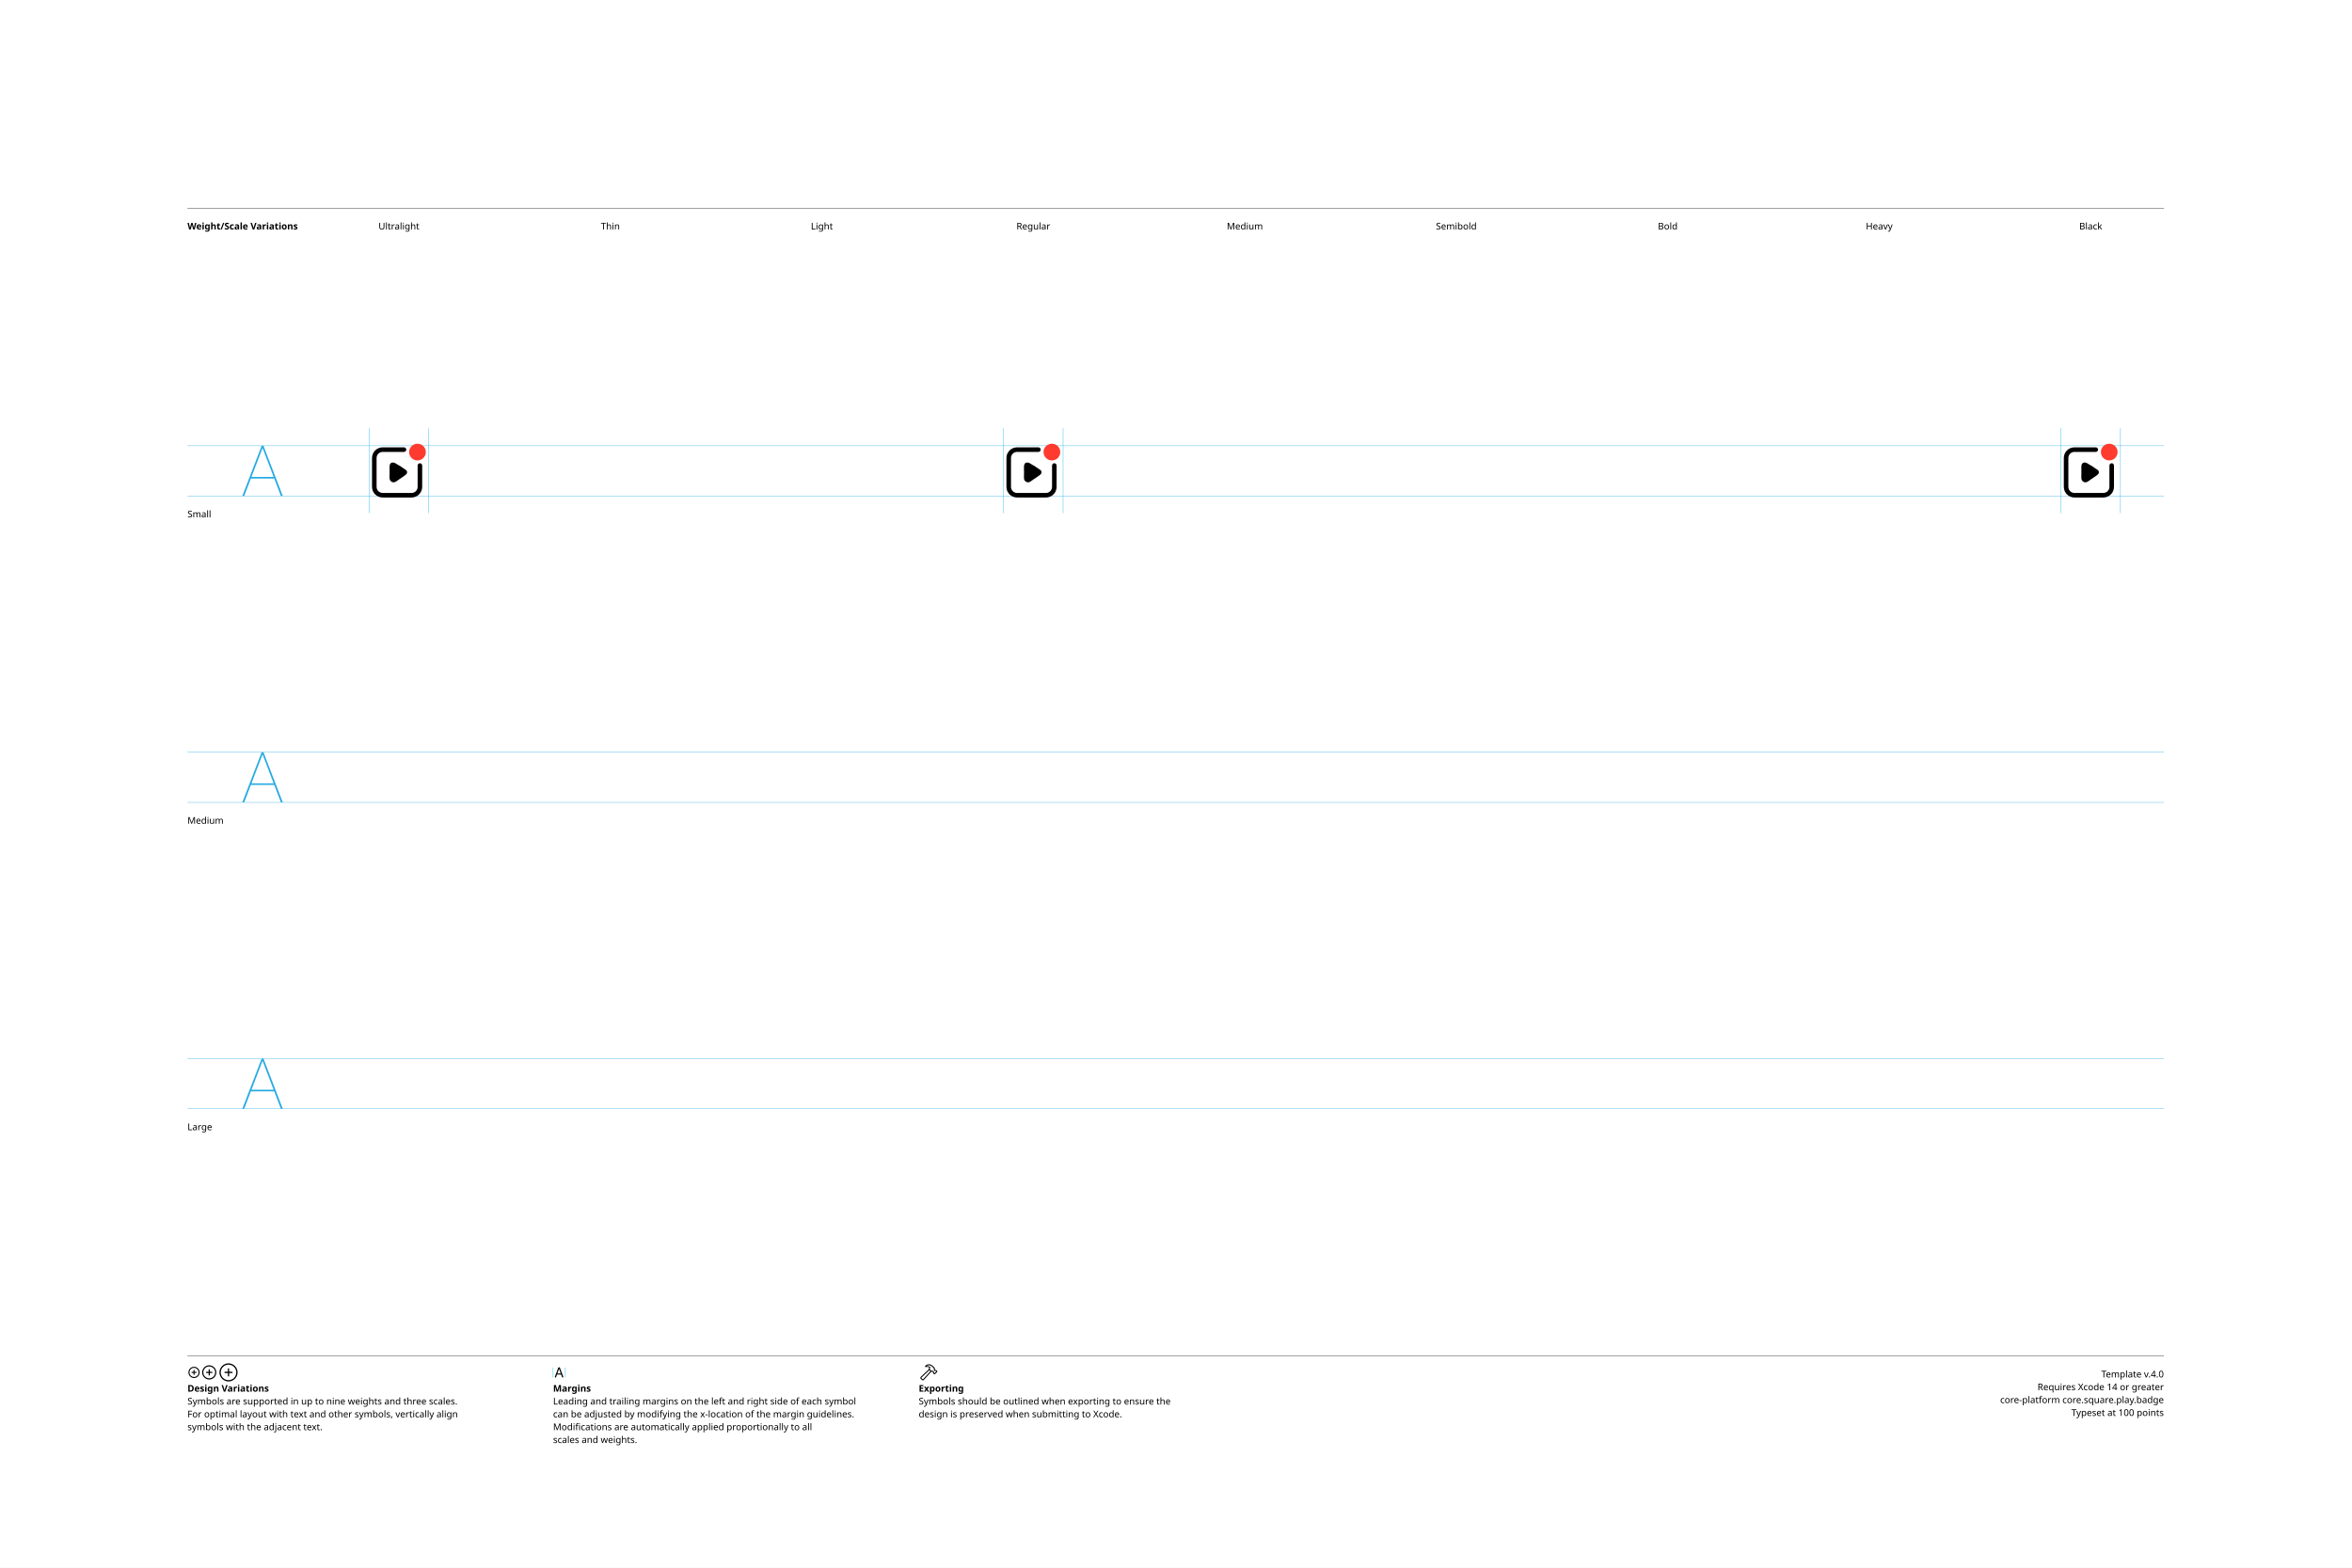
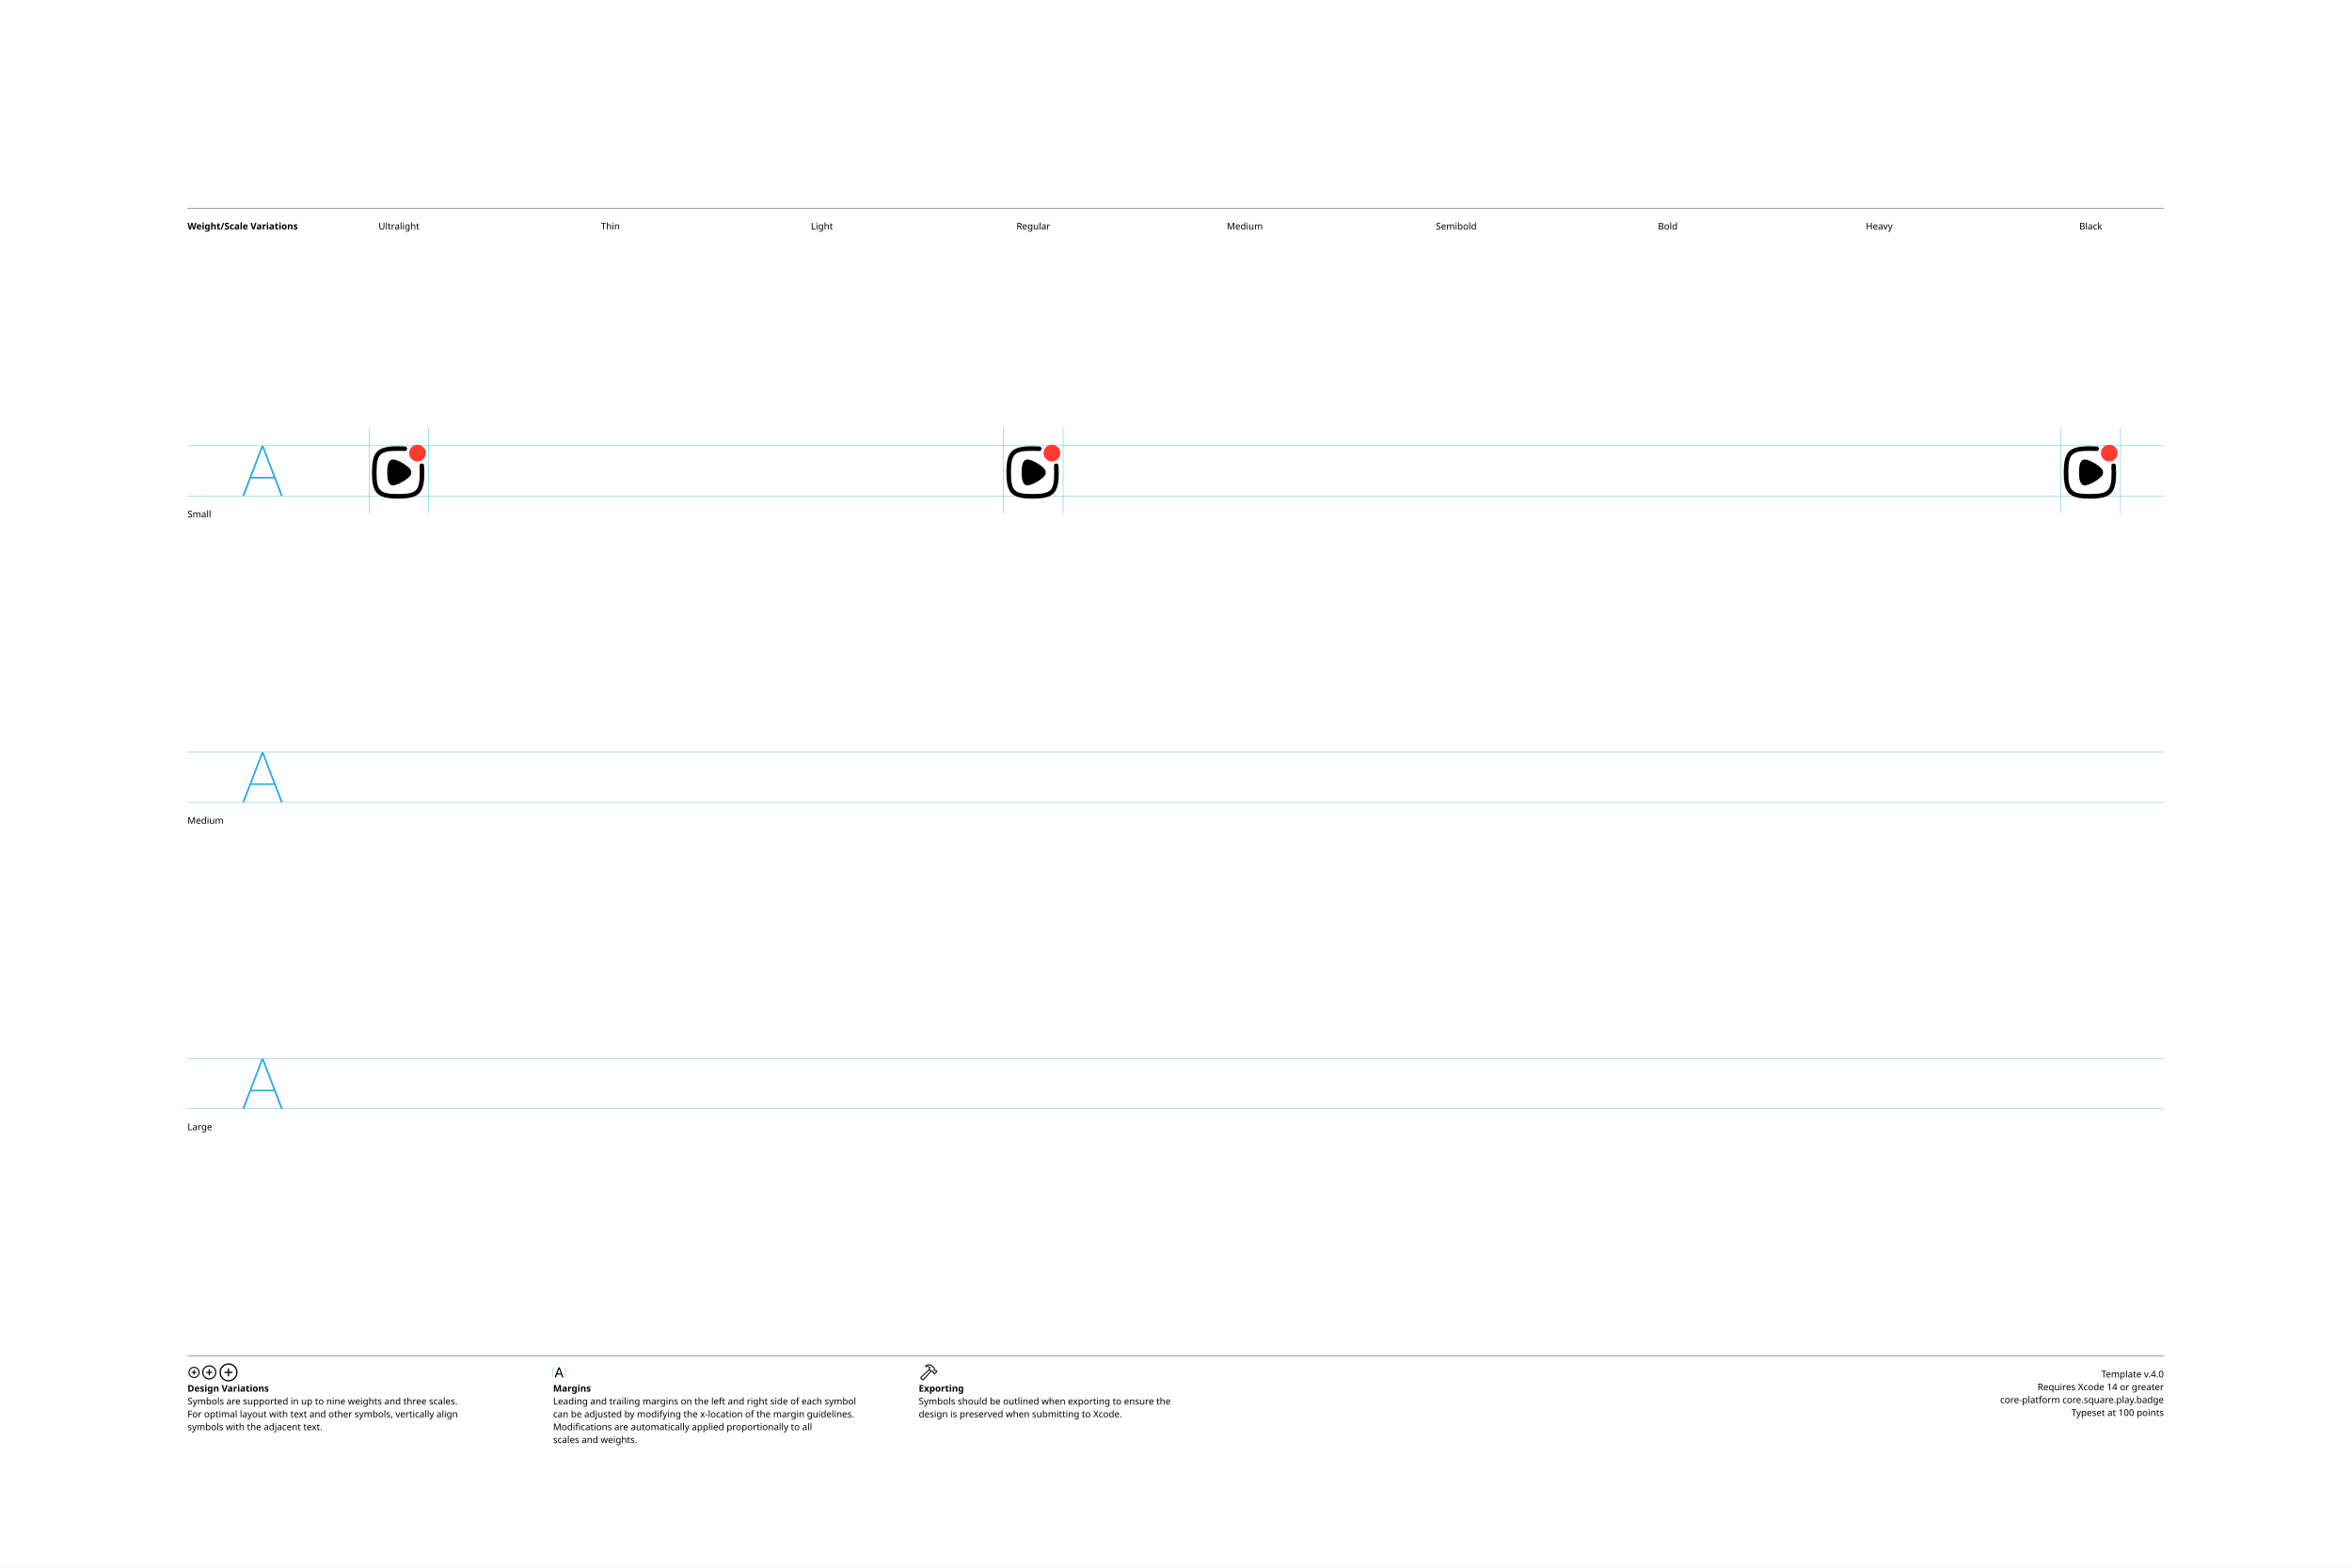
<svg xmlns="http://www.w3.org/2000/svg" version="1.1" width="3300" height="2200">
  <style>.monochrome-0 {fill:#000000}
.monochrome-1 {fill:#000000}
.multicolor-0:tintColor {fill:#007AFF}
.multicolor-1:systemRedColor {fill:#FF3B30}
.hierarchical-0:primary {fill:#212121}
.hierarchical-1:secondary {fill:#8E8E8E}
.SFSymbolsPreview000000 {fill:#000000;opacity:1.0}
.SFSymbolsPreviewFF3B30 {fill:#FF3B30;opacity:1.0}
</style>
  <g id="Notes">
    <rect height="2200" id="artboard" style="fill:white;opacity:1" width="3300" x="0" y="0" />
    <line style="fill:none;stroke:black;opacity:1;stroke-width:0.5;" x1="263" x2="3036" y1="292" y2="292" />
    <text style="stroke:none;fill:black;font-family:sans-serif;font-size:13;font-weight:bold;" transform="matrix(1 0 0 1 263 322)">Weight/Scale Variations</text>
    <text style="stroke:none;fill:black;font-family:sans-serif;font-size:13;text-anchor:middle;" transform="matrix(1 0 0 1 559.711 322)">Ultralight</text>
    <text style="stroke:none;fill:black;font-family:sans-serif;font-size:13;text-anchor:middle;" transform="matrix(1 0 0 1 856.422 322)">Thin</text>
    <text style="stroke:none;fill:black;font-family:sans-serif;font-size:13;text-anchor:middle;" transform="matrix(1 0 0 1 1153.13 322)">Light</text>
    <text style="stroke:none;fill:black;font-family:sans-serif;font-size:13;text-anchor:middle;" transform="matrix(1 0 0 1 1449.84 322)">Regular</text>
    <text style="stroke:none;fill:black;font-family:sans-serif;font-size:13;text-anchor:middle;" transform="matrix(1 0 0 1 1746.56 322)">Medium</text>
    <text style="stroke:none;fill:black;font-family:sans-serif;font-size:13;text-anchor:middle;" transform="matrix(1 0 0 1 2043.27 322)">Semibold</text>
    <text style="stroke:none;fill:black;font-family:sans-serif;font-size:13;text-anchor:middle;" transform="matrix(1 0 0 1 2339.98 322)">Bold</text>
    <text style="stroke:none;fill:black;font-family:sans-serif;font-size:13;text-anchor:middle;" transform="matrix(1 0 0 1 2636.69 322)">Heavy</text>
    <text style="stroke:none;fill:black;font-family:sans-serif;font-size:13;text-anchor:middle;" transform="matrix(1 0 0 1 2933.4 322)">Black</text>
    <line style="fill:none;stroke:black;opacity:1;stroke-width:0.5;" x1="263" x2="3036" y1="1903" y2="1903" />
    <g transform="matrix(1 0 0 1 263 1933)">
      <path d="M9.248 0.83C13.555 0.83 17.139-2.744 17.139-7.051C17.139-11.357 13.545-14.932 9.238-14.932C4.941-14.932 1.367-11.357 1.367-7.051C1.367-2.744 4.951 0.83 9.248 0.83ZM9.248-0.654C5.703-0.654 2.871-3.496 2.871-7.051C2.871-10.605 5.693-13.447 9.238-13.447C12.793-13.447 15.645-10.605 15.645-7.051C15.645-3.496 12.803-0.654 9.248-0.654ZM5.654-7.051C5.654-6.621 5.957-6.328 6.406-6.328L8.506-6.328L8.506-4.209C8.506-3.77 8.799-3.467 9.229-3.467C9.678-3.467 9.971-3.77 9.971-4.209L9.971-6.328L12.09-6.328C12.529-6.328 12.832-6.621 12.832-7.051C12.832-7.49 12.529-7.793 12.09-7.793L9.971-7.793L9.971-9.902C9.971-10.352 9.678-10.654 9.229-10.654C8.799-10.654 8.506-10.352 8.506-9.902L8.506-7.793L6.406-7.793C5.957-7.793 5.654-7.49 5.654-7.051Z" />
    </g>
    <g transform="matrix(1 0 0 1 281.867 1933)">
      <path d="M11.709 2.91C17.158 2.91 21.67-1.611 21.67-7.051C21.67-12.5 17.148-17.012 11.699-17.012C6.26-17.012 1.748-12.5 1.748-7.051C1.748-1.611 6.27 2.91 11.709 2.91ZM11.709 1.25C7.1 1.25 3.418-2.441 3.418-7.051C3.418-11.66 7.09-15.352 11.699-15.352C16.309-15.352 20.01-11.66 20.01-7.051C20.01-2.441 16.318 1.25 11.709 1.25ZM7.178-7.051C7.178-6.572 7.51-6.25 8.008-6.25L10.879-6.25L10.879-3.369C10.879-2.881 11.211-2.539 11.69-2.539C12.178-2.539 12.52-2.871 12.52-3.369L12.52-6.25L15.4-6.25C15.889-6.25 16.23-6.572 16.23-7.051C16.23-7.539 15.889-7.881 15.4-7.881L12.52-7.881L12.52-10.752C12.52-11.25 12.178-11.592 11.69-11.592C11.211-11.592 10.879-11.25 10.879-10.752L10.879-7.881L8.008-7.881C7.51-7.881 7.178-7.539 7.178-7.051Z" />
    </g>
    <g transform="matrix(1 0 0 1 305.646 1933)">
      <path d="M14.971 5.664C21.934 5.664 27.695-0.098 27.695-7.051C27.695-14.014 21.924-19.775 14.961-19.775C8.008-19.775 2.256-14.014 2.256-7.051C2.256-0.098 8.018 5.664 14.971 5.664ZM14.971 3.848C8.936 3.848 4.082-1.016 4.082-7.051C4.082-13.096 8.926-17.949 14.961-17.949C21.006-17.949 25.869-13.096 25.869-7.051C25.869-1.016 21.016 3.848 14.971 3.848ZM9.199-7.051C9.199-6.533 9.57-6.172 10.117-6.172L14.062-6.172L14.062-2.217C14.062-1.68 14.434-1.299 14.951-1.299C15.488-1.299 15.859-1.67 15.859-2.217L15.859-6.172L19.814-6.172C20.352-6.172 20.732-6.533 20.732-7.051C20.732-7.598 20.361-7.969 19.814-7.969L15.859-7.969L15.859-11.914C15.859-12.461 15.488-12.842 14.951-12.842C14.434-12.842 14.062-12.461 14.062-11.914L14.062-7.969L10.117-7.969C9.57-7.969 9.199-7.598 9.199-7.051Z" />
    </g>
    <text style="stroke:none;fill:black;font-family:sans-serif;font-size:13;font-weight:bold;" transform="matrix(1 0 0 1 263 1953)">Design Variations</text>
    <text style="stroke:none;fill:black;font-family:sans-serif;font-size:13;" transform="matrix(1 0 0 1 263 1971)">Symbols are supported in up to nine weights and three scales.</text>
    <text style="stroke:none;fill:black;font-family:sans-serif;font-size:13;" transform="matrix(1 0 0 1 263 1989)">For optimal layout with text and other symbols, vertically align</text>
    <text style="stroke:none;fill:black;font-family:sans-serif;font-size:13;" transform="matrix(1 0 0 1 263 2007)">symbols with the adjacent text.</text>
    <line style="fill:none;stroke:#00AEEF;stroke-width:0.5;opacity:1.0;" x1="776" x2="776" y1="1919" y2="1933" />
    <g transform="matrix(1 0 0 1 776 1933)">
      <path d="M3.311 0.156C3.828 0.156 4.082-0.039 4.268-0.586L5.527-4.033L11.289-4.033L12.549-0.586C12.734-0.039 12.988 0.156 13.496 0.156C14.014 0.156 14.346-0.156 14.346-0.645C14.346-0.811 14.316-0.967 14.238-1.172L9.658-13.369C9.434-13.965 9.033-14.268 8.408-14.268C7.803-14.268 7.393-13.975 7.178-13.379L2.598-1.162C2.52-0.957 2.49-0.801 2.49-0.635C2.49-0.146 2.803 0.156 3.311 0.156ZM6.006-5.518L8.379-12.09L8.428-12.09L10.801-5.518Z" />
    </g>
    <line style="fill:none;stroke:#00AEEF;stroke-width:0.5;opacity:1.0;" x1="793.197" x2="793.197" y1="1919" y2="1933" />
    <text style="stroke:none;fill:black;font-family:sans-serif;font-size:13;font-weight:bold;" transform="matrix(1 0 0 1 776 1953)">Margins</text>
    <text style="stroke:none;fill:black;font-family:sans-serif;font-size:13;" transform="matrix(1 0 0 1 776 1971)">Leading and trailing margins on the left and right side of each symbol</text>
    <text style="stroke:none;fill:black;font-family:sans-serif;font-size:13;" transform="matrix(1 0 0 1 776 1989)">can be adjusted by modifying the x-location of the margin guidelines.</text>
    <text style="stroke:none;fill:black;font-family:sans-serif;font-size:13;" transform="matrix(1 0 0 1 776 2007)">Modifications are automatically applied proportionally to all</text>
    <text style="stroke:none;fill:black;font-family:sans-serif;font-size:13;" transform="matrix(1 0 0 1 776 2025)">scales and weights.</text>
    <g transform="matrix(1 0 0 1 1289 1933)">
      <path d="M2.842 1.865L4.541 3.574C5.4 4.443 6.387 4.385 7.314 3.359L18.008-8.428L17.041-9.404L6.426 2.275C6.074 2.676 5.742 2.773 5.273 2.305L4.102 1.143C3.633 0.684 3.74 0.342 4.141-0.02L15.615-10.82L14.639-11.787L3.047-0.898C2.061 0.02 1.982 0.996 2.842 1.865ZM9.258-16.328C8.838-15.918 8.809-15.342 9.043-14.951C9.277-14.59 9.736-14.355 10.381-14.521C11.846-14.863 13.369-14.922 14.795-13.984L14.209-12.529C13.867-11.699 14.043-11.113 14.58-10.566L16.875-8.252C17.363-7.764 17.773-7.744 18.34-7.842L19.404-8.037L20.068-7.363L20.029-6.807C19.99-6.309 20.117-5.928 20.605-5.449L21.367-4.707C21.846-4.229 22.461-4.199 22.93-4.668L25.84-7.588C26.309-8.057 26.289-8.652 25.811-9.131L25.039-9.893C24.561-10.371 24.189-10.527 23.711-10.488L23.135-10.44L22.49-11.074L22.734-12.197C22.861-12.764 22.705-13.203 22.119-13.789L19.922-15.977C16.582-19.297 12.148-19.219 9.258-16.328ZM10.752-15.957C13.184-17.734 16.475-17.432 18.701-15.205L21.133-12.793C21.367-12.559 21.406-12.373 21.338-12.031L21.016-10.547L22.52-9.062L23.506-9.121C23.76-9.131 23.838-9.111 24.033-8.916L24.609-8.34L22.168-5.898L21.592-6.475C21.396-6.67 21.367-6.748 21.377-7.012L21.445-7.988L19.951-9.473L18.428-9.219C18.105-9.15 17.959-9.18 17.715-9.414L15.713-11.416C15.459-11.65 15.43-11.816 15.586-12.188L16.465-14.277C14.902-15.732 12.871-16.357 10.84-15.762C10.684-15.723 10.625-15.85 10.752-15.957Z" />
    </g>
    <text style="stroke:none;fill:black;font-family:sans-serif;font-size:13;font-weight:bold;" transform="matrix(1 0 0 1 1289 1953)">Exporting</text>
    <text style="stroke:none;fill:black;font-family:sans-serif;font-size:13;" transform="matrix(1 0 0 1 1289 1971)">Symbols should be outlined when exporting to ensure the</text>
    <text style="stroke:none;fill:black;font-family:sans-serif;font-size:13;" transform="matrix(1 0 0 1 1289 1989)">design is preserved when submitting to Xcode.</text>
    <text id="template-version" style="stroke:none;fill:black;font-family:sans-serif;font-size:13;text-anchor:end;" transform="matrix(1 0 0 1 3036 1933)">Template v.4.0</text>
    <text style="stroke:none;fill:black;font-family:sans-serif;font-size:13;text-anchor:end;" transform="matrix(1 0 0 1 3036 1951)">Requires Xcode 14 or greater</text>
    <text id="descriptive-name" style="stroke:none;fill:black;font-family:sans-serif;font-size:13;text-anchor:end;" transform="matrix(1 0 0 1 3036 1969)">core-platform core.square.play.badge</text>
    <text style="stroke:none;fill:black;font-family:sans-serif;font-size:13;text-anchor:end;" transform="matrix(1 0 0 1 3036 1987)">Typeset at 100 points</text>
    <text style="stroke:none;fill:black;font-family:sans-serif;font-size:13;" transform="matrix(1 0 0 1 263 726)">Small</text>
    <text style="stroke:none;fill:black;font-family:sans-serif;font-size:13;" transform="matrix(1 0 0 1 263 1156)">Medium</text>
    <text style="stroke:none;fill:black;font-family:sans-serif;font-size:13;" transform="matrix(1 0 0 1 263 1586)">Large</text>
  </g>
  <g id="Guides">
    <g id="H-reference" style="fill:#27AAE1;stroke:none;" transform="matrix(1 0 0 1 339 696)">
      <path d="M0.994 0L3.638 0L29.328-67.132L30.03-67.132L30.03-70.459L28.123-70.459ZM11.688-24.48L46.981-24.48L46.231-26.729L12.438-26.729ZM55.12 0L57.764 0L30.638-70.459L29.433-70.459L29.433-67.132Z" />
    </g>
    <line id="Baseline-S" style="fill:none;stroke:#27AAE1;opacity:1;stroke-width:0.5;" x1="263" x2="3036" y1="696" y2="696" />
    <line id="Capline-S" style="fill:none;stroke:#27AAE1;opacity:1;stroke-width:0.5;" x1="263" x2="3036" y1="625.541" y2="625.541" />
    <g id="H-reference" style="fill:#27AAE1;stroke:none;" transform="matrix(1 0 0 1 339 1126)">
      <path d="M0.994 0L3.638 0L29.328-67.132L30.03-67.132L30.03-70.459L28.123-70.459ZM11.688-24.48L46.981-24.48L46.231-26.729L12.438-26.729ZM55.12 0L57.764 0L30.638-70.459L29.433-70.459L29.433-67.132Z" />
    </g>
    <line id="Baseline-M" style="fill:none;stroke:#27AAE1;opacity:1;stroke-width:0.5;" x1="263" x2="3036" y1="1126" y2="1126" />
    <line id="Capline-M" style="fill:none;stroke:#27AAE1;opacity:1;stroke-width:0.5;" x1="263" x2="3036" y1="1055.54" y2="1055.54" />
    <g id="H-reference" style="fill:#27AAE1;stroke:none;" transform="matrix(1 0 0 1 339 1556)">
      <path d="M0.994 0L3.638 0L29.328-67.132L30.03-67.132L30.03-70.459L28.123-70.459ZM11.688-24.48L46.981-24.48L46.231-26.729L12.438-26.729ZM55.12 0L57.764 0L30.638-70.459L29.433-70.459L29.433-67.132Z" />
    </g>
    <line id="Baseline-L" style="fill:none;stroke:#27AAE1;opacity:1;stroke-width:0.5;" x1="263" x2="3036" y1="1556" y2="1556" />
    <line id="Capline-L" style="fill:none;stroke:#27AAE1;opacity:1;stroke-width:0.5;" x1="263" x2="3036" y1="1485.54" y2="1485.54" />
-     <line id="left-margin-Ultralight-S" style="fill:none;stroke:#00AEEF;stroke-width:0.5;opacity:1.0;" x1="517.963" x2="517.963" y1="600.785" y2="720.121" />
-     <line id="right-margin-Ultralight-S" style="fill:none;stroke:#00AEEF;stroke-width:0.5;opacity:1.0;" x1="601.459" x2="601.459" y1="600.785" y2="720.121" />
-     <line id="left-margin-Regular-S" style="fill:none;stroke:#00AEEF;stroke-width:0.5;opacity:1.0;" x1="1408.092" x2="1408.092" y1="600.785" y2="720.121" />
-     <line id="right-margin-Regular-S" style="fill:none;stroke:#00AEEF;stroke-width:0.5;opacity:1.0;" x1="1491.588" x2="1491.588" y1="600.785" y2="720.121" />
-     <line id="left-margin-Black-S" style="fill:none;stroke:#00AEEF;stroke-width:0.5;opacity:1.0;" x1="2891.652" x2="2891.652" y1="600.785" y2="720.121" />
-     <line id="right-margin-Black-S" style="fill:none;stroke:#00AEEF;stroke-width:0.5;opacity:1.0;" x1="2975.148" x2="2975.148" y1="600.785" y2="720.121" />
+     <line id="left-margin-Ultralight-S" style="fill:none;stroke:#00AEEF;stroke-width:0.5;opacity:1.0;" x1="517.933" x2="517.933" y1="600.785" y2="720.121" />
+     <line id="right-margin-Ultralight-S" style="fill:none;stroke:#00AEEF;stroke-width:0.5;opacity:1.0;" x1="601.489" x2="601.489" y1="600.785" y2="720.121" />
+     <line id="left-margin-Regular-S" style="fill:none;stroke:#00AEEF;stroke-width:0.5;opacity:1.0;" x1="1408.062" x2="1408.062" y1="600.785" y2="720.121" />
+     <line id="right-margin-Regular-S" style="fill:none;stroke:#00AEEF;stroke-width:0.5;opacity:1.0;" x1="1491.618" x2="1491.618" y1="600.785" y2="720.121" />
+     <line id="left-margin-Black-S" style="fill:none;stroke:#00AEEF;stroke-width:0.5;opacity:1.0;" x1="2891.622" x2="2891.622" y1="600.785" y2="720.121" />
+     <line id="right-margin-Black-S" style="fill:none;stroke:#00AEEF;stroke-width:0.5;opacity:1.0;" x1="2975.178" x2="2975.178" y1="600.785" y2="720.121" />
  </g>
  <g id="Symbols">
-     <g id="Ultralight-S" transform="matrix(1 0 0 1 521.963 696)">
-       <path class="monochrome-0 multicolor-0:tintColor hierarchical-0:primary SFSymbolsPreview000000" d="M48.073 -65.03C48.073 -63.262 46.641 -61.829 44.873 -61.829L14.933 -61.829C10.221 -61.829 6.4 -58.009 6.4 -53.296L6.4 -12.763C6.4 -8.05 10.221 -4.23 14.933 -4.23L55.467 -4.23C60.179 -4.23 64 -8.05 64 -12.763L64 -42.703C64 -44.47 65.433 -45.903 67.2 -45.903C68.967 -45.903 70.4 -44.47 70.4 -42.703L70.4 -12.763C70.4 -4.515 63.714 2.171 55.467 2.171L14.933 2.171C6.686 2.171 0 -4.515 0 -12.763L0 -53.296C0 -61.544 6.686 -68.23 14.933 -68.23L44.873 -68.23C46.641 -68.23 48.073 -66.797 48.073 -65.03ZM29.876 -46.847C30.151 -46.82 30.424 -46.788 30.695 -46.727C30.966 -46.667 31.238 -46.58 31.502 -46.483C31.767 -46.387 32.029 -46.268 32.283 -46.15C32.536 -46.032 32.783 -45.909 33.021 -45.776C33.259 -45.644 33.488 -45.495 33.711 -45.356C33.934 -45.215 34.148 -45.067 34.356 -44.937C34.564 -44.807 34.765 -44.694 34.96 -44.576C35.156 -44.458 35.345 -44.346 35.529 -44.23C35.714 -44.114 35.893 -43.99 36.07 -43.88C36.247 -43.77 36.42 -43.668 36.591 -43.57C36.762 -43.472 36.931 -43.386 37.097 -43.294C37.265 -43.202 37.429 -43.109 37.592 -43.019C37.756 -42.929 37.917 -42.84 38.078 -42.753C38.239 -42.667 38.4 -42.587 38.559 -42.502C38.719 -42.416 38.879 -42.333 39.036 -42.243C39.192 -42.154 39.347 -42.061 39.499 -41.966C39.651 -41.87 39.798 -41.768 39.946 -41.668C40.095 -41.567 40.241 -41.465 40.388 -41.362C40.536 -41.259 40.683 -41.158 40.829 -41.052C40.975 -40.947 41.118 -40.839 41.263 -40.731C41.408 -40.622 41.549 -40.51 41.698 -40.401C41.847 -40.293 41.998 -40.187 42.155 -40.082C42.313 -39.977 42.477 -39.876 42.644 -39.771C42.811 -39.666 42.982 -39.562 43.154 -39.452C43.326 -39.341 43.498 -39.228 43.675 -39.111C43.851 -38.994 44.028 -38.873 44.212 -38.75C44.397 -38.627 44.584 -38.5 44.78 -38.371C44.975 -38.241 45.176 -38.108 45.386 -37.97C45.596 -37.833 45.815 -37.692 46.04 -37.544C46.263 -37.396 46.501 -37.244 46.732 -37.08C46.964 -36.917 47.204 -36.747 47.428 -36.562C47.653 -36.378 47.882 -36.184 48.081 -35.977C48.279 -35.769 48.472 -35.549 48.622 -35.319C48.773 -35.089 48.895 -34.844 48.987 -34.597C49.079 -34.35 49.134 -34.092 49.173 -33.835C49.211 -33.579 49.228 -33.318 49.217 -33.06C49.205 -32.802 49.173 -32.54 49.102 -32.287C49.032 -32.034 48.922 -31.781 48.792 -31.542C48.662 -31.302 48.497 -31.069 48.324 -30.848C48.151 -30.626 47.956 -30.413 47.755 -30.211C47.553 -30.01 47.331 -29.821 47.115 -29.641C46.898 -29.46 46.671 -29.293 46.458 -29.128C46.244 -28.964 46.037 -28.806 45.833 -28.654C45.629 -28.502 45.428 -28.357 45.231 -28.217C45.034 -28.077 44.836 -27.947 44.651 -27.815C44.466 -27.683 44.292 -27.551 44.12 -27.423C43.948 -27.294 43.786 -27.164 43.619 -27.043C43.451 -26.922 43.282 -26.81 43.116 -26.697C42.949 -26.584 42.783 -26.475 42.623 -26.365C42.462 -26.256 42.308 -26.145 42.152 -26.038C41.997 -25.932 41.845 -25.829 41.692 -25.725C41.54 -25.621 41.389 -25.518 41.239 -25.416C41.088 -25.314 40.941 -25.209 40.792 -25.111C40.641 -25.013 40.49 -24.922 40.338 -24.828C40.187 -24.734 40.033 -24.644 39.883 -24.548C39.734 -24.452 39.587 -24.352 39.439 -24.253C39.292 -24.153 39.147 -24.054 38.999 -23.952C38.85 -23.85 38.7 -23.747 38.549 -23.642C38.398 -23.536 38.247 -23.428 38.094 -23.319C37.941 -23.21 37.788 -23.101 37.63 -22.989C37.472 -22.876 37.311 -22.761 37.147 -22.643C36.983 -22.526 36.816 -22.406 36.645 -22.285C36.474 -22.163 36.303 -22.043 36.123 -21.916C35.944 -21.788 35.759 -21.655 35.568 -21.52C35.378 -21.386 35.183 -21.247 34.982 -21.111C34.78 -20.974 34.574 -20.841 34.358 -20.701C34.142 -20.559 33.917 -20.407 33.685 -20.262C33.452 -20.117 33.21 -19.956 32.965 -19.83C32.719 -19.705 32.467 -19.593 32.211 -19.507C31.956 -19.42 31.694 -19.361 31.433 -19.31C31.171 -19.259 30.906 -19.223 30.642 -19.201C30.378 -19.181 30.113 -19.173 29.85 -19.185C29.587 -19.198 29.32 -19.225 29.065 -19.278C28.809 -19.329 28.555 -19.399 28.317 -19.496C28.078 -19.593 27.851 -19.722 27.632 -19.858C27.412 -19.994 27.201 -20.155 26.997 -20.315C26.793 -20.475 26.592 -20.639 26.404 -20.816C26.216 -20.993 26.035 -21.176 25.871 -21.376C25.706 -21.578 25.549 -21.793 25.416 -22.021C25.281 -22.249 25.165 -22.493 25.069 -22.746C24.973 -22.999 24.904 -23.272 24.84 -23.541C24.777 -23.808 24.728 -24.087 24.689 -24.357C24.649 -24.627 24.619 -24.895 24.602 -25.162C24.585 -25.428 24.588 -25.699 24.587 -25.959C24.586 -26.219 24.595 -26.479 24.595 -26.723C24.595 -26.966 24.589 -27.194 24.589 -27.421C24.588 -27.647 24.589 -27.865 24.59 -28.081C24.592 -28.298 24.596 -28.511 24.595 -28.716C24.595 -28.92 24.585 -29.114 24.585 -29.309C24.585 -29.504 24.587 -29.695 24.595 -29.886C24.604 -30.077 24.626 -30.272 24.637 -30.457C24.649 -30.643 24.66 -30.822 24.664 -31C24.668 -31.176 24.663 -31.348 24.662 -31.522C24.661 -31.696 24.658 -31.871 24.658 -32.042C24.658 -32.213 24.66 -32.382 24.661 -32.551C24.661 -32.721 24.662 -32.888 24.662 -33.058C24.662 -33.228 24.66 -33.399 24.659 -33.57C24.659 -33.74 24.658 -33.908 24.659 -34.078C24.66 -34.249 24.664 -34.419 24.664 -34.593C24.664 -34.767 24.661 -34.945 24.657 -35.123C24.653 -35.302 24.643 -35.481 24.64 -35.663C24.637 -35.845 24.64 -36.027 24.639 -36.215C24.639 -36.404 24.642 -36.595 24.636 -36.793C24.63 -36.99 24.614 -37.193 24.606 -37.4C24.598 -37.607 24.59 -37.819 24.587 -38.036C24.585 -38.252 24.592 -38.471 24.592 -38.699C24.592 -38.927 24.589 -39.159 24.589 -39.402C24.59 -39.643 24.589 -39.893 24.598 -40.148C24.606 -40.403 24.624 -40.662 24.638 -40.932C24.653 -41.201 24.663 -41.481 24.685 -41.767C24.706 -42.052 24.723 -42.357 24.768 -42.647C24.812 -42.937 24.875 -43.227 24.953 -43.505C25.031 -43.785 25.127 -44.055 25.235 -44.322C25.344 -44.588 25.46 -44.862 25.604 -45.105C25.747 -45.347 25.912 -45.583 26.099 -45.777C26.286 -45.973 26.502 -46.133 26.726 -46.274C26.95 -46.416 27.192 -46.534 27.442 -46.628C27.692 -46.723 27.956 -46.795 28.223 -46.839C28.491 -46.882 28.771 -46.889 29.046 -46.89C29.322 -46.892 29.601 -46.874 29.876 -46.847Z" />
-       <path class="monochrome-1 multicolor-1:systemRedColor hierarchical-1:secondary SFSymbolsPreviewFF3B30" d="M75.497 -61.593C75.497 -55.113 70.244 -49.86 63.763 -49.86C57.283 -49.86 52.03 -55.113 52.03 -61.593C52.03 -68.073 57.283 -73.326 63.763 -73.326C70.244 -73.326 75.497 -68.073 75.497 -61.593Z" />
+     <g id="Ultralight-S" transform="matrix(1 0 0 1 521.933 696)">
+       <path class="monochrome-0 multicolor-0:tintColor hierarchical-0:primary SFSymbolsPreview000000" d="M45.878 -69.425C45.944 -69.433 46.011 -69.436 46.079 -69.436C46.32 -69.436 46.554 -69.409 46.779 -69.357C46.846 -69.353 46.909 -69.348 46.971 -69.342C46.966 -69.332 46.96 -69.322 46.955 -69.311C48.297 -68.933 49.279 -67.699 49.279 -66.236C49.279 -64.468 47.847 -63.036 46.079 -63.036C45.663 -63.036 45.265 -63.115 44.901 -63.262C44.892 -63.219 44.885 -63.175 44.879 -63.131C42.436 -63.283 39.72 -63.343 36.714 -63.343C10.877 -63.343 6.4 -58.866 6.4 -33.029C6.4 -7.193 10.877 -2.716 36.714 -2.716C62.55 -2.716 67.028 -7.193 67.028 -33.029C67.028 -36.035 66.967 -38.752 66.816 -41.194C66.86 -41.201 66.904 -41.207 66.947 -41.217C66.8 -41.58 66.72 -41.978 66.72 -42.395C66.72 -44.162 68.153 -45.595 69.92 -45.595C71.383 -45.595 72.617 -44.613 72.996 -43.271C73.006 -43.276 73.016 -43.281 73.026 -43.287C73.032 -43.224 73.038 -43.162 73.041 -43.094C73.093 -42.87 73.12 -42.635 73.12 -42.395C73.12 -42.327 73.118 -42.26 73.11 -42.194C73.333 -39.426 73.428 -36.37 73.428 -33.029C73.428 -3.658 66.085 3.684 36.714 3.684C7.343 3.684 0 -3.658 0 -33.029C0 -62.401 7.343 -69.743 36.714 -69.743C40.055 -69.743 43.111 -69.648 45.878 -69.425ZM50.609 -40.662C51.572 -39.791 55.121 -37.541 55.121 -33.029C55.121 -28.518 51.572 -26.268 50.609 -25.397C44.602 -19.923 33.394 -14.396 28.674 -14.865C22.51 -15.489 21.366 -24.526 21.366 -33.029C21.366 -41.533 22.51 -50.57 28.674 -51.194C33.394 -51.663 44.602 -46.136 50.609 -40.662Z" />
+       <path class="monochrome-1 multicolor-1:systemRedColor hierarchical-1:secondary SFSymbolsPreviewFF3B30" d="M75.556 -60.138C75.556 -53.658 70.302 -48.405 63.822 -48.405C57.342 -48.405 52.089 -53.658 52.089 -60.138C52.089 -66.618 57.342 -71.871 63.822 -71.871C70.302 -71.871 75.556 -66.618 75.556 -60.138Z" />
    </g>
-     <g id="Regular-S" transform="matrix(1 0 0 1 1412.092 696)">
-       <path class="monochrome-0 multicolor-0:tintColor hierarchical-0:primary SFSymbolsPreview000000" d="M48.073 -65.03C48.073 -63.262 46.641 -61.829 44.873 -61.829L14.933 -61.829C10.221 -61.829 6.4 -58.009 6.4 -53.296L6.4 -12.763C6.4 -8.05 10.221 -4.23 14.933 -4.23L55.467 -4.23C60.179 -4.23 64 -8.05 64 -12.763L64 -42.703C64 -44.47 65.433 -45.903 67.2 -45.903C68.967 -45.903 70.4 -44.47 70.4 -42.703L70.4 -12.763C70.4 -4.515 63.714 2.171 55.467 2.171L14.933 2.171C6.686 2.171 0 -4.515 0 -12.763L0 -53.296C0 -61.544 6.686 -68.23 14.933 -68.23L44.873 -68.23C46.641 -68.23 48.073 -66.797 48.073 -65.03ZM29.876 -46.847C30.151 -46.82 30.424 -46.788 30.695 -46.727C30.966 -46.667 31.238 -46.58 31.502 -46.483C31.767 -46.387 32.029 -46.268 32.283 -46.15C32.536 -46.032 32.783 -45.909 33.021 -45.776C33.259 -45.644 33.488 -45.495 33.711 -45.356C33.934 -45.215 34.148 -45.067 34.356 -44.937C34.564 -44.807 34.765 -44.694 34.96 -44.576C35.156 -44.458 35.345 -44.346 35.529 -44.23C35.714 -44.114 35.893 -43.99 36.07 -43.88C36.247 -43.77 36.42 -43.668 36.591 -43.57C36.762 -43.472 36.931 -43.386 37.097 -43.294C37.265 -43.202 37.429 -43.109 37.592 -43.019C37.756 -42.929 37.917 -42.84 38.078 -42.753C38.239 -42.667 38.4 -42.587 38.559 -42.502C38.719 -42.416 38.879 -42.333 39.036 -42.243C39.192 -42.154 39.347 -42.061 39.499 -41.966C39.651 -41.87 39.798 -41.768 39.946 -41.668C40.095 -41.567 40.241 -41.465 40.388 -41.362C40.536 -41.259 40.683 -41.158 40.829 -41.052C40.975 -40.947 41.118 -40.839 41.263 -40.731C41.408 -40.622 41.549 -40.51 41.698 -40.401C41.847 -40.293 41.998 -40.187 42.155 -40.082C42.313 -39.977 42.477 -39.876 42.644 -39.771C42.811 -39.666 42.982 -39.562 43.154 -39.452C43.326 -39.341 43.498 -39.228 43.675 -39.111C43.851 -38.994 44.028 -38.873 44.212 -38.75C44.397 -38.627 44.584 -38.5 44.78 -38.371C44.975 -38.241 45.176 -38.108 45.386 -37.97C45.596 -37.833 45.815 -37.692 46.04 -37.544C46.263 -37.396 46.501 -37.244 46.732 -37.08C46.964 -36.917 47.204 -36.747 47.428 -36.562C47.653 -36.378 47.882 -36.184 48.081 -35.977C48.279 -35.769 48.472 -35.549 48.622 -35.319C48.773 -35.089 48.895 -34.844 48.987 -34.597C49.079 -34.35 49.134 -34.092 49.173 -33.835C49.211 -33.579 49.228 -33.318 49.217 -33.06C49.205 -32.802 49.173 -32.54 49.102 -32.287C49.032 -32.034 48.922 -31.781 48.792 -31.542C48.662 -31.302 48.497 -31.069 48.324 -30.848C48.151 -30.626 47.956 -30.413 47.755 -30.211C47.553 -30.01 47.331 -29.821 47.115 -29.641C46.898 -29.46 46.671 -29.293 46.458 -29.128C46.244 -28.964 46.037 -28.806 45.833 -28.654C45.629 -28.502 45.428 -28.357 45.231 -28.217C45.034 -28.077 44.836 -27.947 44.651 -27.815C44.466 -27.683 44.292 -27.551 44.12 -27.423C43.948 -27.294 43.786 -27.164 43.619 -27.043C43.451 -26.922 43.282 -26.81 43.116 -26.697C42.949 -26.584 42.783 -26.475 42.623 -26.365C42.462 -26.256 42.308 -26.145 42.152 -26.038C41.997 -25.932 41.845 -25.829 41.692 -25.725C41.54 -25.621 41.389 -25.518 41.239 -25.416C41.088 -25.314 40.941 -25.209 40.792 -25.111C40.641 -25.013 40.49 -24.922 40.338 -24.828C40.187 -24.734 40.033 -24.644 39.883 -24.548C39.734 -24.452 39.587 -24.352 39.439 -24.253C39.292 -24.153 39.147 -24.054 38.999 -23.952C38.85 -23.85 38.7 -23.747 38.549 -23.642C38.398 -23.536 38.247 -23.428 38.094 -23.319C37.941 -23.21 37.788 -23.101 37.63 -22.989C37.472 -22.876 37.311 -22.761 37.147 -22.643C36.983 -22.526 36.816 -22.406 36.645 -22.285C36.474 -22.163 36.303 -22.043 36.123 -21.916C35.944 -21.788 35.759 -21.655 35.568 -21.52C35.378 -21.386 35.183 -21.247 34.982 -21.111C34.78 -20.974 34.574 -20.841 34.358 -20.701C34.142 -20.559 33.917 -20.407 33.685 -20.262C33.452 -20.117 33.21 -19.956 32.965 -19.83C32.719 -19.705 32.467 -19.593 32.211 -19.507C31.956 -19.42 31.694 -19.361 31.433 -19.31C31.171 -19.259 30.906 -19.223 30.642 -19.201C30.378 -19.181 30.113 -19.173 29.85 -19.185C29.587 -19.198 29.32 -19.225 29.065 -19.278C28.809 -19.329 28.555 -19.399 28.317 -19.496C28.078 -19.593 27.851 -19.722 27.632 -19.858C27.412 -19.994 27.201 -20.155 26.997 -20.315C26.793 -20.475 26.592 -20.639 26.404 -20.816C26.216 -20.993 26.035 -21.176 25.871 -21.376C25.706 -21.578 25.549 -21.793 25.416 -22.021C25.281 -22.249 25.165 -22.493 25.069 -22.746C24.973 -22.999 24.904 -23.272 24.84 -23.541C24.777 -23.808 24.728 -24.087 24.689 -24.357C24.649 -24.627 24.619 -24.895 24.602 -25.162C24.585 -25.428 24.588 -25.699 24.587 -25.959C24.586 -26.219 24.595 -26.479 24.595 -26.723C24.595 -26.966 24.589 -27.194 24.589 -27.421C24.588 -27.647 24.589 -27.865 24.59 -28.081C24.592 -28.298 24.596 -28.511 24.595 -28.716C24.595 -28.92 24.585 -29.114 24.585 -29.309C24.585 -29.504 24.587 -29.695 24.595 -29.886C24.604 -30.077 24.626 -30.272 24.637 -30.457C24.649 -30.643 24.66 -30.822 24.664 -31C24.668 -31.176 24.663 -31.348 24.662 -31.522C24.661 -31.696 24.658 -31.871 24.658 -32.042C24.658 -32.213 24.66 -32.382 24.661 -32.551C24.661 -32.721 24.662 -32.888 24.662 -33.058C24.662 -33.228 24.66 -33.399 24.659 -33.57C24.659 -33.74 24.658 -33.908 24.659 -34.078C24.66 -34.249 24.664 -34.419 24.664 -34.593C24.664 -34.767 24.661 -34.945 24.657 -35.123C24.653 -35.302 24.643 -35.481 24.64 -35.663C24.637 -35.845 24.64 -36.027 24.639 -36.215C24.639 -36.404 24.642 -36.595 24.636 -36.793C24.63 -36.99 24.614 -37.193 24.606 -37.4C24.598 -37.607 24.59 -37.819 24.587 -38.036C24.585 -38.252 24.592 -38.471 24.592 -38.699C24.592 -38.927 24.589 -39.159 24.589 -39.402C24.59 -39.643 24.589 -39.893 24.598 -40.148C24.606 -40.403 24.624 -40.662 24.638 -40.932C24.653 -41.201 24.663 -41.481 24.685 -41.767C24.706 -42.052 24.723 -42.357 24.768 -42.647C24.812 -42.937 24.875 -43.227 24.953 -43.505C25.031 -43.785 25.127 -44.055 25.235 -44.322C25.344 -44.588 25.46 -44.862 25.604 -45.105C25.747 -45.347 25.912 -45.583 26.099 -45.777C26.286 -45.973 26.502 -46.133 26.726 -46.274C26.95 -46.416 27.192 -46.534 27.442 -46.628C27.692 -46.723 27.956 -46.795 28.223 -46.839C28.491 -46.882 28.771 -46.889 29.046 -46.89C29.322 -46.892 29.601 -46.874 29.876 -46.847Z" />
-       <path class="monochrome-1 multicolor-1:systemRedColor hierarchical-1:secondary SFSymbolsPreviewFF3B30" d="M75.497 -61.593C75.497 -55.113 70.244 -49.86 63.763 -49.86C57.283 -49.86 52.03 -55.113 52.03 -61.593C52.03 -68.073 57.283 -73.326 63.763 -73.326C70.244 -73.326 75.497 -68.073 75.497 -61.593Z" />
+     <g id="Regular-S" transform="matrix(1 0 0 1 1412.062 696)">
+       <path class="monochrome-0 multicolor-0:tintColor hierarchical-0:primary SFSymbolsPreview000000" d="M45.878 -69.425C45.944 -69.433 46.011 -69.436 46.079 -69.436C46.32 -69.436 46.554 -69.409 46.779 -69.357C46.846 -69.353 46.909 -69.348 46.971 -69.342C46.966 -69.332 46.96 -69.322 46.955 -69.311C48.297 -68.933 49.279 -67.699 49.279 -66.236C49.279 -64.468 47.847 -63.036 46.079 -63.036C45.663 -63.036 45.265 -63.115 44.901 -63.262C44.892 -63.219 44.885 -63.175 44.879 -63.131C42.436 -63.283 39.72 -63.343 36.714 -63.343C10.877 -63.343 6.4 -58.866 6.4 -33.029C6.4 -7.193 10.877 -2.716 36.714 -2.716C62.55 -2.716 67.028 -7.193 67.028 -33.029C67.028 -36.035 66.967 -38.752 66.816 -41.194C66.86 -41.201 66.904 -41.207 66.947 -41.217C66.8 -41.58 66.72 -41.978 66.72 -42.395C66.72 -44.162 68.153 -45.595 69.92 -45.595C71.383 -45.595 72.617 -44.613 72.996 -43.271C73.006 -43.276 73.016 -43.281 73.026 -43.287C73.032 -43.224 73.038 -43.162 73.041 -43.094C73.093 -42.87 73.12 -42.635 73.12 -42.395C73.12 -42.327 73.118 -42.26 73.11 -42.194C73.333 -39.426 73.428 -36.37 73.428 -33.029C73.428 -3.658 66.085 3.684 36.714 3.684C7.343 3.684 0 -3.658 0 -33.029C0 -62.401 7.343 -69.743 36.714 -69.743C40.055 -69.743 43.111 -69.648 45.878 -69.425ZM50.609 -40.662C51.572 -39.791 55.121 -37.541 55.121 -33.029C55.121 -28.518 51.572 -26.268 50.609 -25.397C44.602 -19.923 33.394 -14.396 28.674 -14.865C22.51 -15.489 21.366 -24.526 21.366 -33.029C21.366 -41.533 22.51 -50.57 28.674 -51.194C33.394 -51.663 44.602 -46.136 50.609 -40.662Z" />
+       <path class="monochrome-1 multicolor-1:systemRedColor hierarchical-1:secondary SFSymbolsPreviewFF3B30" d="M75.556 -60.138C75.556 -53.658 70.302 -48.405 63.822 -48.405C57.342 -48.405 52.089 -53.658 52.089 -60.138C52.089 -66.618 57.342 -71.871 63.822 -71.871C70.302 -71.871 75.556 -66.618 75.556 -60.138Z" />
    </g>
-     <g id="Black-S" transform="matrix(1 0 0 1 2895.652 696)">
-       <path class="monochrome-0 multicolor-0:tintColor hierarchical-0:primary SFSymbolsPreview000000" d="M48.073 -65.03C48.073 -63.262 46.641 -61.829 44.873 -61.829L14.933 -61.829C10.221 -61.829 6.4 -58.009 6.4 -53.296L6.4 -12.763C6.4 -8.05 10.221 -4.23 14.933 -4.23L55.467 -4.23C60.179 -4.23 64 -8.05 64 -12.763L64 -42.703C64 -44.47 65.433 -45.903 67.2 -45.903C68.967 -45.903 70.4 -44.47 70.4 -42.703L70.4 -12.763C70.4 -4.515 63.714 2.171 55.467 2.171L14.933 2.171C6.686 2.171 0 -4.515 0 -12.763L0 -53.296C0 -61.544 6.686 -68.23 14.933 -68.23L44.873 -68.23C46.641 -68.23 48.073 -66.797 48.073 -65.03ZM29.876 -46.847C30.151 -46.82 30.424 -46.788 30.695 -46.727C30.966 -46.667 31.238 -46.58 31.502 -46.483C31.767 -46.387 32.029 -46.268 32.283 -46.15C32.536 -46.032 32.783 -45.909 33.021 -45.776C33.259 -45.644 33.488 -45.495 33.711 -45.356C33.934 -45.215 34.148 -45.067 34.356 -44.937C34.564 -44.807 34.765 -44.694 34.96 -44.576C35.156 -44.458 35.345 -44.346 35.529 -44.23C35.714 -44.114 35.893 -43.99 36.07 -43.88C36.247 -43.77 36.42 -43.668 36.591 -43.57C36.762 -43.472 36.931 -43.386 37.097 -43.294C37.265 -43.202 37.429 -43.109 37.592 -43.019C37.756 -42.929 37.917 -42.84 38.078 -42.753C38.239 -42.667 38.4 -42.587 38.559 -42.502C38.719 -42.416 38.879 -42.333 39.036 -42.243C39.192 -42.154 39.347 -42.061 39.499 -41.966C39.651 -41.87 39.798 -41.768 39.946 -41.668C40.095 -41.567 40.241 -41.465 40.388 -41.362C40.536 -41.259 40.683 -41.158 40.829 -41.052C40.975 -40.947 41.118 -40.839 41.263 -40.731C41.408 -40.622 41.549 -40.51 41.698 -40.401C41.847 -40.293 41.998 -40.187 42.155 -40.082C42.313 -39.977 42.477 -39.876 42.644 -39.771C42.811 -39.666 42.982 -39.562 43.154 -39.452C43.326 -39.341 43.498 -39.228 43.675 -39.111C43.851 -38.994 44.028 -38.873 44.212 -38.75C44.397 -38.627 44.584 -38.5 44.78 -38.371C44.975 -38.241 45.176 -38.108 45.386 -37.97C45.596 -37.833 45.815 -37.692 46.04 -37.544C46.263 -37.396 46.501 -37.244 46.732 -37.08C46.964 -36.917 47.204 -36.747 47.428 -36.562C47.653 -36.378 47.882 -36.184 48.081 -35.977C48.279 -35.769 48.472 -35.549 48.622 -35.319C48.773 -35.089 48.895 -34.844 48.987 -34.597C49.079 -34.35 49.134 -34.092 49.173 -33.835C49.211 -33.579 49.228 -33.318 49.217 -33.06C49.205 -32.802 49.173 -32.54 49.102 -32.287C49.032 -32.034 48.922 -31.781 48.792 -31.542C48.662 -31.302 48.497 -31.069 48.324 -30.848C48.151 -30.626 47.956 -30.413 47.755 -30.211C47.553 -30.01 47.331 -29.821 47.115 -29.641C46.898 -29.46 46.671 -29.293 46.458 -29.128C46.244 -28.964 46.037 -28.806 45.833 -28.654C45.629 -28.502 45.428 -28.357 45.231 -28.217C45.034 -28.077 44.836 -27.947 44.651 -27.815C44.466 -27.683 44.292 -27.551 44.12 -27.423C43.948 -27.294 43.786 -27.164 43.619 -27.043C43.451 -26.922 43.282 -26.81 43.116 -26.697C42.949 -26.584 42.783 -26.475 42.623 -26.365C42.462 -26.256 42.308 -26.145 42.152 -26.038C41.997 -25.932 41.845 -25.829 41.692 -25.725C41.54 -25.621 41.389 -25.518 41.239 -25.416C41.088 -25.314 40.941 -25.209 40.792 -25.111C40.641 -25.013 40.49 -24.922 40.338 -24.828C40.187 -24.734 40.033 -24.644 39.883 -24.548C39.734 -24.452 39.587 -24.352 39.439 -24.253C39.292 -24.153 39.147 -24.054 38.999 -23.952C38.85 -23.85 38.7 -23.747 38.549 -23.642C38.398 -23.536 38.247 -23.428 38.094 -23.319C37.941 -23.21 37.788 -23.101 37.63 -22.989C37.472 -22.876 37.311 -22.761 37.147 -22.643C36.983 -22.526 36.816 -22.406 36.645 -22.285C36.474 -22.163 36.303 -22.043 36.123 -21.916C35.944 -21.788 35.759 -21.655 35.568 -21.52C35.378 -21.386 35.183 -21.247 34.982 -21.111C34.78 -20.974 34.574 -20.841 34.358 -20.701C34.142 -20.559 33.917 -20.407 33.685 -20.262C33.452 -20.117 33.21 -19.956 32.965 -19.83C32.719 -19.705 32.467 -19.593 32.211 -19.507C31.956 -19.42 31.694 -19.361 31.433 -19.31C31.171 -19.259 30.906 -19.223 30.642 -19.201C30.378 -19.181 30.113 -19.173 29.85 -19.185C29.587 -19.198 29.32 -19.225 29.065 -19.278C28.809 -19.329 28.555 -19.399 28.317 -19.496C28.078 -19.593 27.851 -19.722 27.632 -19.858C27.412 -19.994 27.201 -20.155 26.997 -20.315C26.793 -20.475 26.592 -20.639 26.404 -20.816C26.216 -20.993 26.035 -21.176 25.871 -21.376C25.706 -21.578 25.549 -21.793 25.416 -22.021C25.281 -22.249 25.165 -22.493 25.069 -22.746C24.973 -22.999 24.904 -23.272 24.84 -23.541C24.777 -23.808 24.728 -24.087 24.689 -24.357C24.649 -24.627 24.619 -24.895 24.602 -25.162C24.585 -25.428 24.588 -25.699 24.587 -25.959C24.586 -26.219 24.595 -26.479 24.595 -26.723C24.595 -26.966 24.589 -27.194 24.589 -27.421C24.588 -27.647 24.589 -27.865 24.59 -28.081C24.592 -28.298 24.596 -28.511 24.595 -28.716C24.595 -28.92 24.585 -29.114 24.585 -29.309C24.585 -29.504 24.587 -29.695 24.595 -29.886C24.604 -30.077 24.626 -30.272 24.637 -30.457C24.649 -30.643 24.66 -30.822 24.664 -31C24.668 -31.176 24.663 -31.348 24.662 -31.522C24.661 -31.696 24.658 -31.871 24.658 -32.042C24.658 -32.213 24.66 -32.382 24.661 -32.551C24.661 -32.721 24.662 -32.888 24.662 -33.058C24.662 -33.228 24.66 -33.399 24.659 -33.57C24.659 -33.74 24.658 -33.908 24.659 -34.078C24.66 -34.249 24.664 -34.419 24.664 -34.593C24.664 -34.767 24.661 -34.945 24.657 -35.123C24.653 -35.302 24.643 -35.481 24.64 -35.663C24.637 -35.845 24.64 -36.027 24.639 -36.215C24.639 -36.404 24.642 -36.595 24.636 -36.793C24.63 -36.99 24.614 -37.193 24.606 -37.4C24.598 -37.607 24.59 -37.819 24.587 -38.036C24.585 -38.252 24.592 -38.471 24.592 -38.699C24.592 -38.927 24.589 -39.159 24.589 -39.402C24.59 -39.643 24.589 -39.893 24.598 -40.148C24.606 -40.403 24.624 -40.662 24.638 -40.932C24.653 -41.201 24.663 -41.481 24.685 -41.767C24.706 -42.052 24.723 -42.357 24.768 -42.647C24.812 -42.937 24.875 -43.227 24.953 -43.505C25.031 -43.785 25.127 -44.055 25.235 -44.322C25.344 -44.588 25.46 -44.862 25.604 -45.105C25.747 -45.347 25.912 -45.583 26.099 -45.777C26.286 -45.973 26.502 -46.133 26.726 -46.274C26.95 -46.416 27.192 -46.534 27.442 -46.628C27.692 -46.723 27.956 -46.795 28.223 -46.839C28.491 -46.882 28.771 -46.889 29.046 -46.89C29.322 -46.892 29.601 -46.874 29.876 -46.847Z" />
-       <path class="monochrome-1 multicolor-1:systemRedColor hierarchical-1:secondary SFSymbolsPreviewFF3B30" d="M75.497 -61.593C75.497 -55.113 70.244 -49.86 63.763 -49.86C57.283 -49.86 52.03 -55.113 52.03 -61.593C52.03 -68.073 57.283 -73.326 63.763 -73.326C70.244 -73.326 75.497 -68.073 75.497 -61.593Z" />
+     <g id="Black-S" transform="matrix(1 0 0 1 2895.622 696)">
+       <path class="monochrome-0 multicolor-0:tintColor hierarchical-0:primary SFSymbolsPreview000000" d="M45.878 -69.425C45.944 -69.433 46.011 -69.436 46.079 -69.436C46.32 -69.436 46.554 -69.409 46.779 -69.357C46.846 -69.353 46.909 -69.348 46.971 -69.342C46.966 -69.332 46.96 -69.322 46.955 -69.311C48.297 -68.933 49.279 -67.699 49.279 -66.236C49.279 -64.468 47.847 -63.036 46.079 -63.036C45.663 -63.036 45.265 -63.115 44.901 -63.262C44.892 -63.219 44.885 -63.175 44.879 -63.131C42.436 -63.283 39.72 -63.343 36.714 -63.343C10.877 -63.343 6.4 -58.866 6.4 -33.029C6.4 -7.193 10.877 -2.716 36.714 -2.716C62.55 -2.716 67.028 -7.193 67.028 -33.029C67.028 -36.035 66.967 -38.752 66.816 -41.194C66.86 -41.201 66.904 -41.207 66.947 -41.217C66.8 -41.58 66.72 -41.978 66.72 -42.395C66.72 -44.162 68.153 -45.595 69.92 -45.595C71.383 -45.595 72.617 -44.613 72.996 -43.271C73.006 -43.276 73.016 -43.281 73.026 -43.287C73.032 -43.224 73.038 -43.162 73.041 -43.094C73.093 -42.87 73.12 -42.635 73.12 -42.395C73.12 -42.327 73.118 -42.26 73.11 -42.194C73.333 -39.426 73.428 -36.37 73.428 -33.029C73.428 -3.658 66.085 3.684 36.714 3.684C7.343 3.684 0 -3.658 0 -33.029C0 -62.401 7.343 -69.743 36.714 -69.743C40.055 -69.743 43.111 -69.648 45.878 -69.425ZM50.609 -40.662C51.572 -39.791 55.121 -37.541 55.121 -33.029C55.121 -28.518 51.572 -26.268 50.609 -25.397C44.602 -19.923 33.394 -14.396 28.674 -14.865C22.51 -15.489 21.366 -24.526 21.366 -33.029C21.366 -41.533 22.51 -50.57 28.674 -51.194C33.394 -51.663 44.602 -46.136 50.609 -40.662Z" />
+       <path class="monochrome-1 multicolor-1:systemRedColor hierarchical-1:secondary SFSymbolsPreviewFF3B30" d="M75.556 -60.138C75.556 -53.658 70.302 -48.405 63.822 -48.405C57.342 -48.405 52.089 -53.658 52.089 -60.138C52.089 -66.618 57.342 -71.871 63.822 -71.871C70.302 -71.871 75.556 -66.618 75.556 -60.138Z" />
    </g>
  </g>
</svg>
